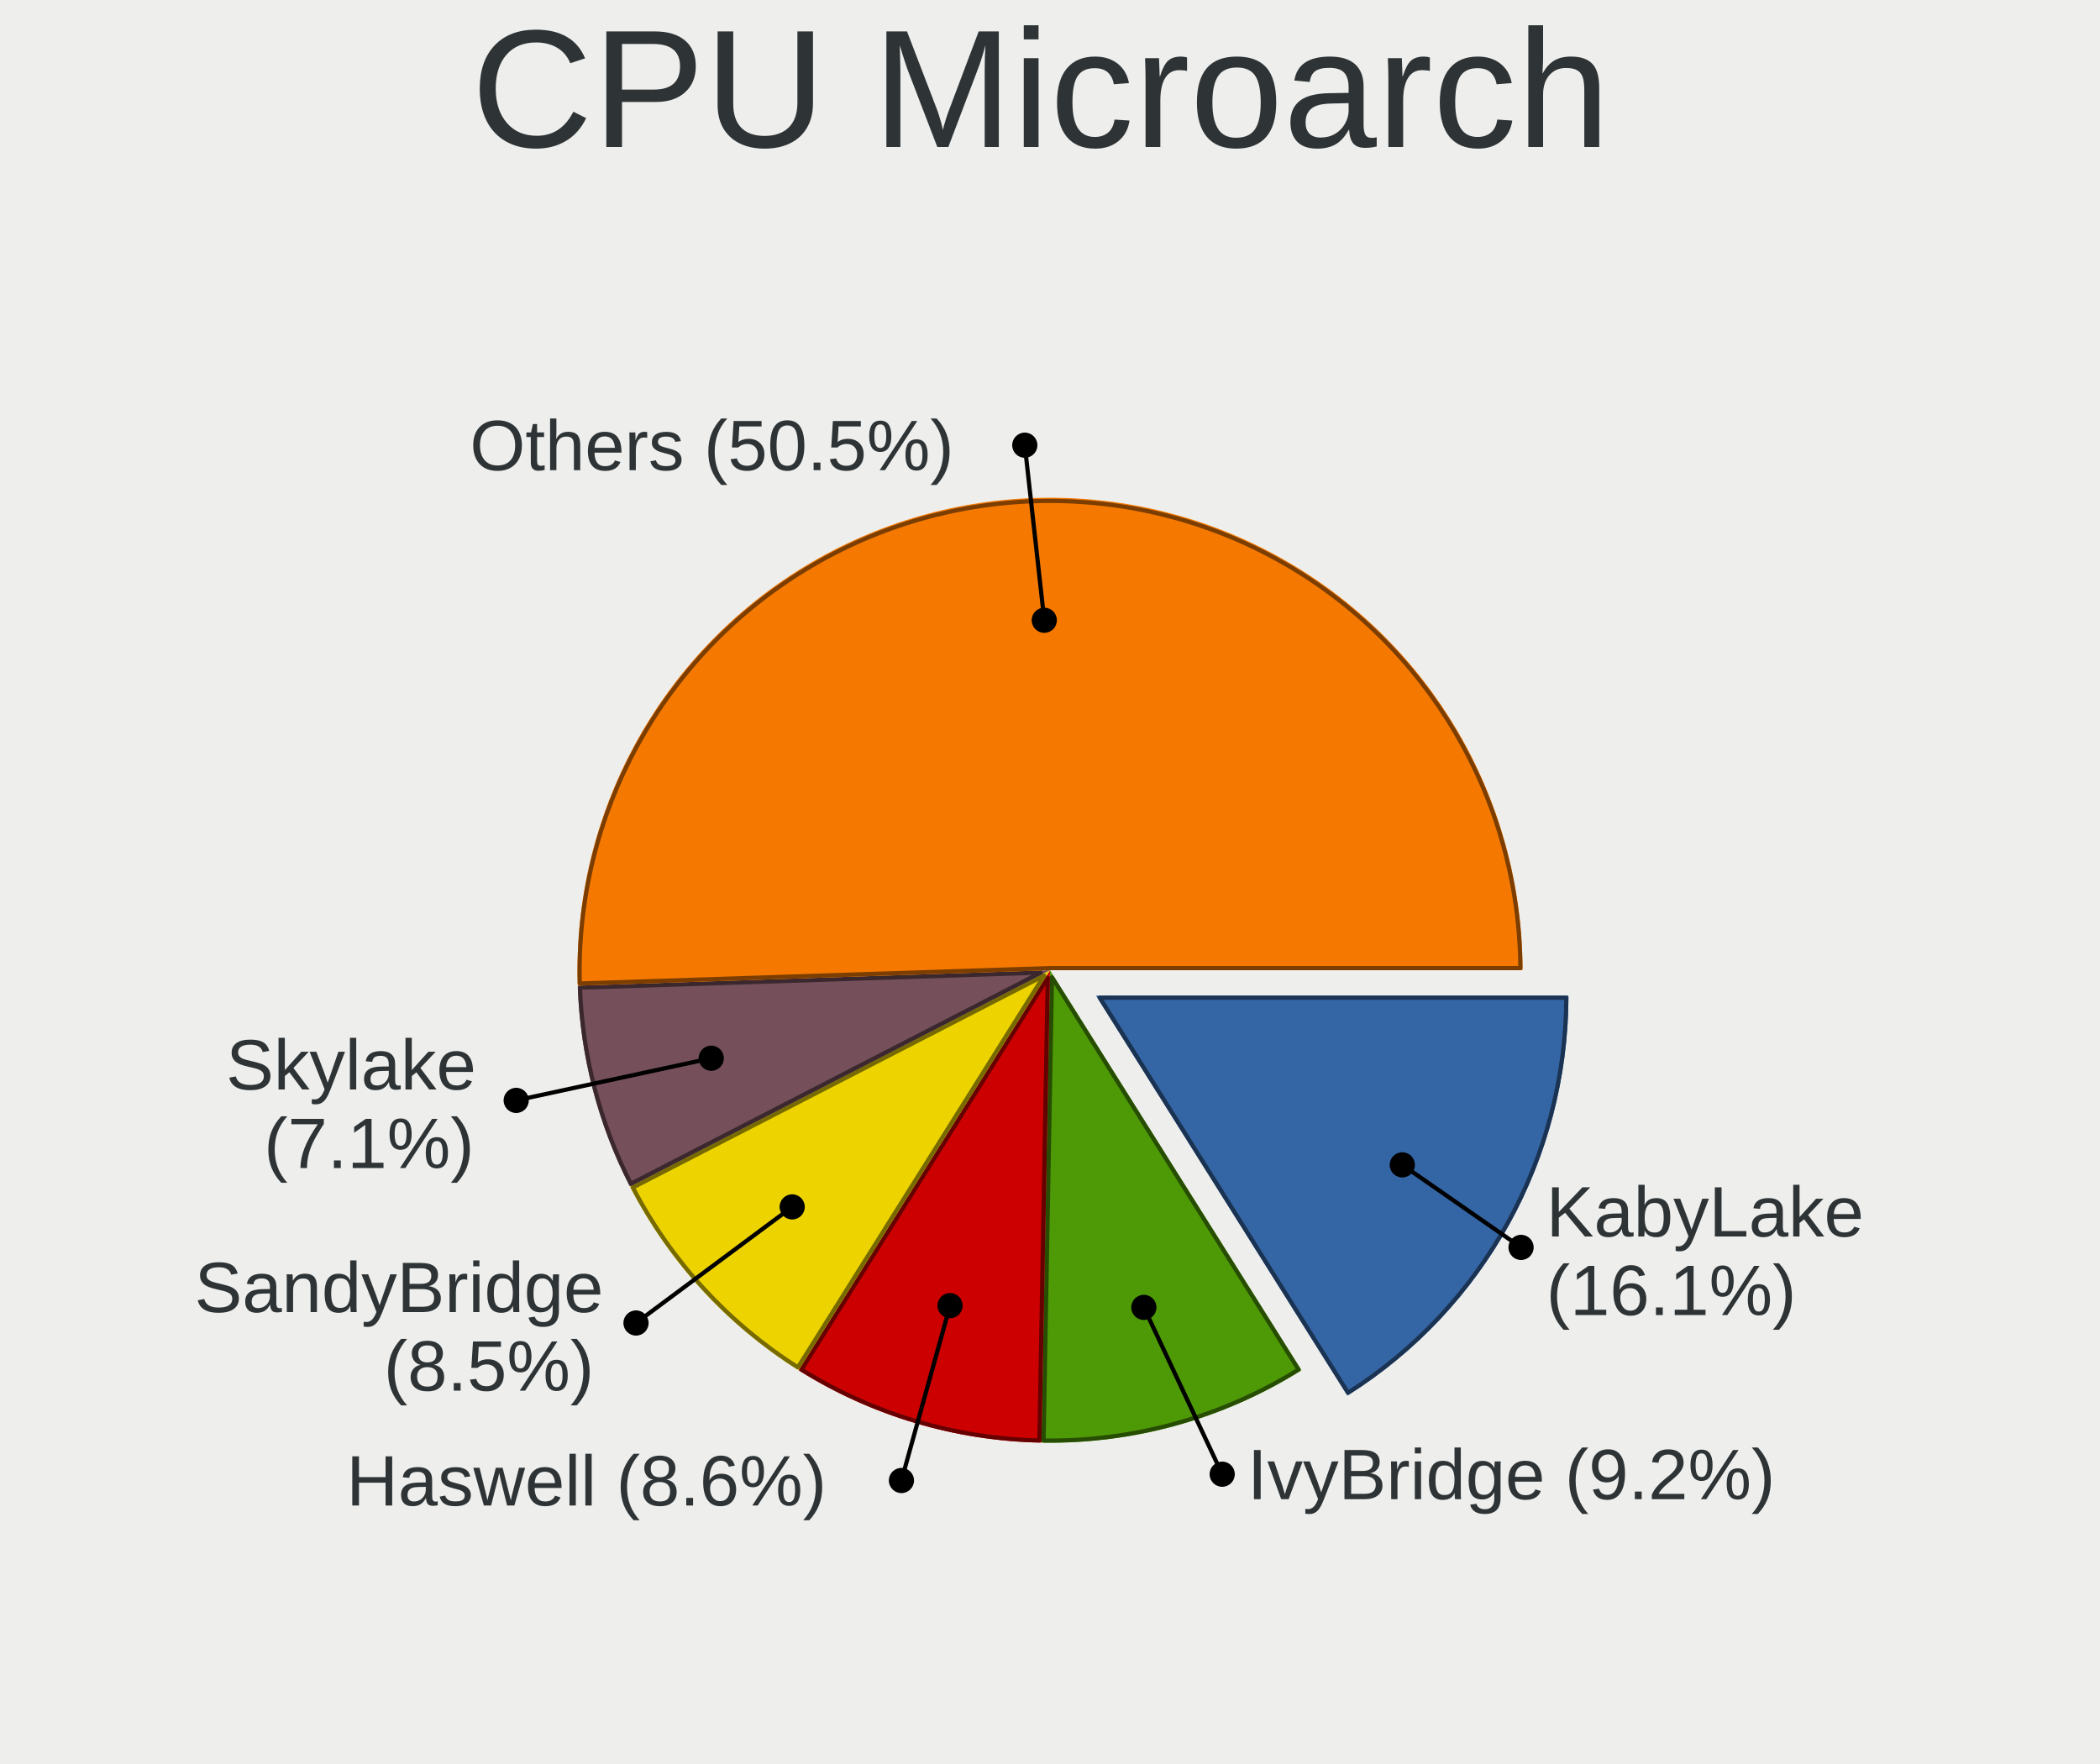
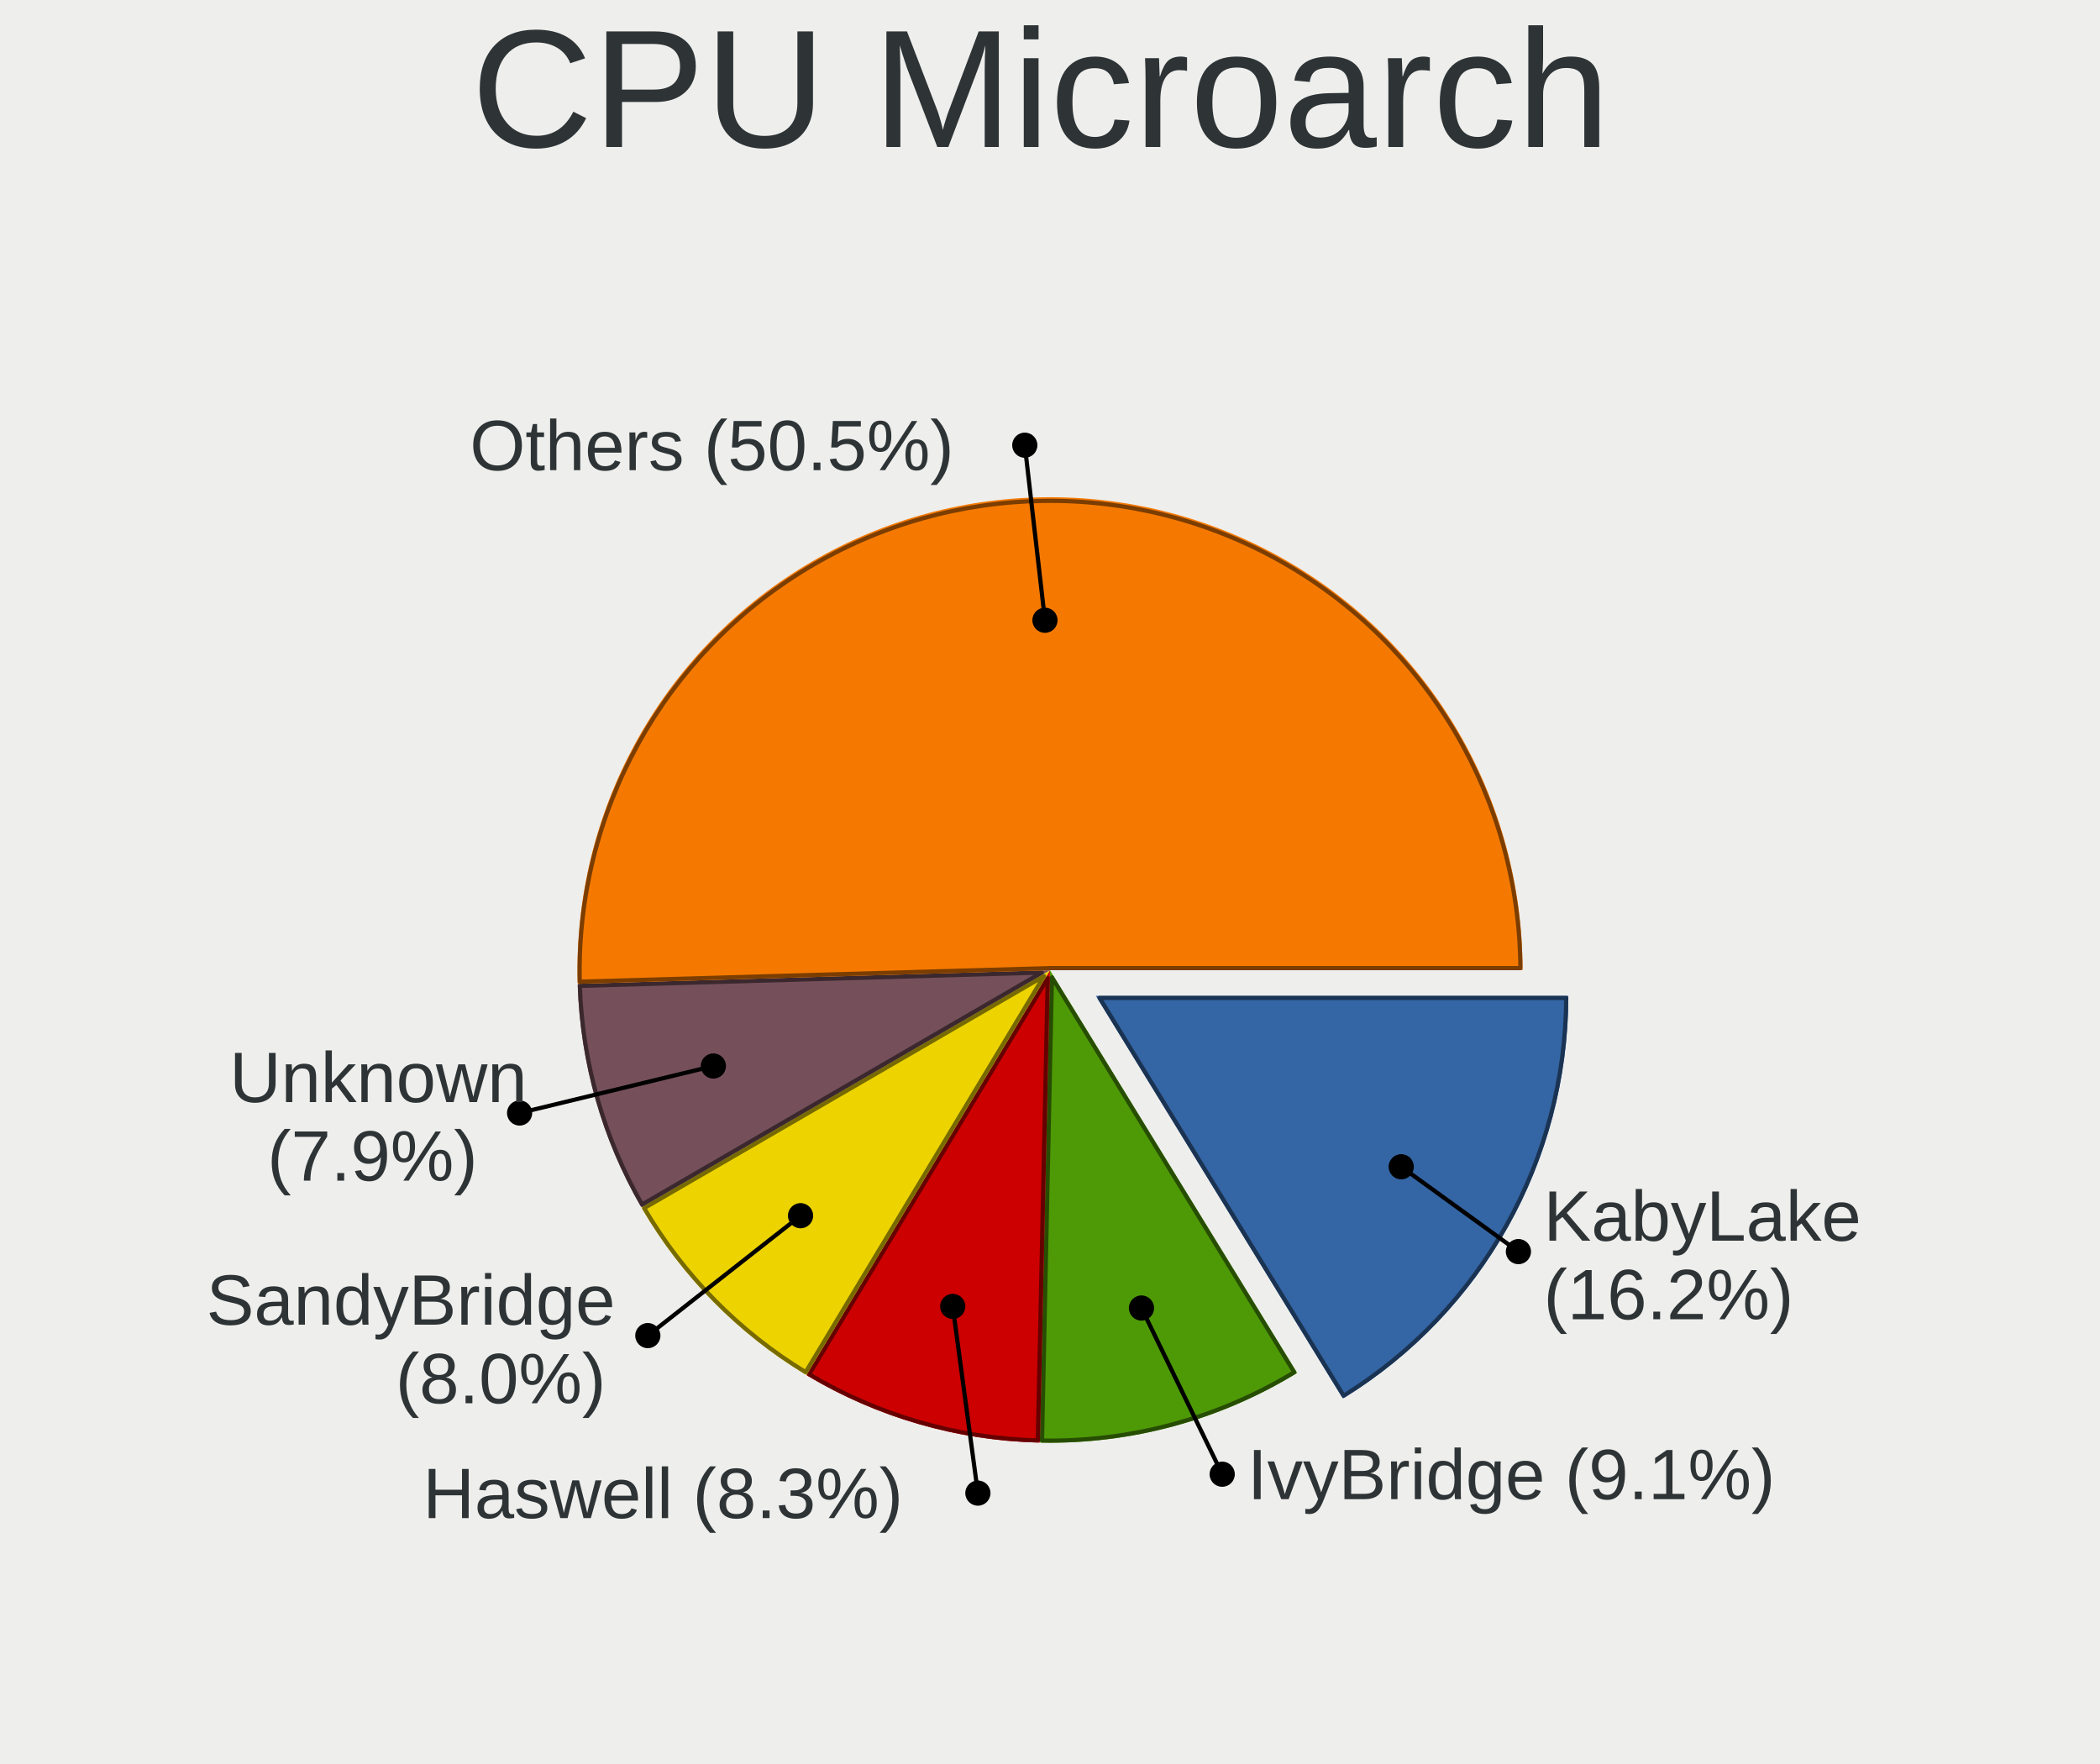
<svg xmlns="http://www.w3.org/2000/svg" width="500" height="420" version="1.0" id="ezcGraph">
  <defs />
  <g id="ezcGraphChart" color-rendering="optimizeQuality" shape-rendering="geometricPrecision" text-rendering="optimizeLegibility">
    <path d=" M 0,420 L 0,0 L 500,0 L 500,420 L 0,420 z " style="fill: #eeeeec; fill-opacity: 1.00; stroke: none;" id="ezcGraphPolygon_1" />
    <path d=" M 0,42 L 0,0 L 500,0 L 500,42 L 0,42 z " style="fill: #000000; fill-opacity: 0.00; stroke: none;" id="ezcGraphPolygon_2" />
-     <path d="M 260.94,237.05 L 373.44,237.05 A 112.50,112.50 0 0,1 320.81,332.29 z" style="fill: #3465a4; fill-opacity: 1.00; stroke: none; cursor: pointer;" id="ezcGraphCircleSector_4" />
-     <path d="M 261.85,237.55 L 372.94,237.55 A 112.00,112.00 0 0,1 320.96,331.61 z" style="fill: none; stroke: #1a3352; stroke-width: 1; stroke-opacity: 1.00; stroke-linecap: round; stroke-linejoin: round;" id="ezcGraphCircleSector_5" />
-     <path d="M 250.00,231.00 L 309.87,326.25 A 112.50,112.50 0 0,1 247.96,343.48 z" style="fill: #4e9a06; fill-opacity: 1.00; stroke: none; cursor: pointer;" id="ezcGraphCircleSector_6" />
-     <path d="M 250.47,232.69 L 309.18,326.09 A 112.00,112.00 0 0,1 248.47,342.99 z" style="fill: none; stroke: #274d03; stroke-width: 1; stroke-opacity: 1.00; stroke-linecap: round; stroke-linejoin: round;" id="ezcGraphCircleSector_7" />
-     <path d="M 250.00,231.00 L 247.96,343.48 A 112.50,112.50 0 0,1 190.13,326.25 z" style="fill: #cc0000; fill-opacity: 1.00; stroke: none; cursor: pointer;" id="ezcGraphCircleSector_8" />
-     <path d="M 249.47,232.79 L 247.47,342.97 A 112.00,112.00 0 0,1 190.82,326.09 z" style="fill: none; stroke: #660000; stroke-width: 1; stroke-opacity: 1.00; stroke-linecap: round; stroke-linejoin: round;" id="ezcGraphCircleSector_9" />
-     <path d="M 250.00,231.00 L 190.13,326.25 A 112.50,112.50 0 0,1 149.99,282.53 z" style="fill: #edd400; fill-opacity: 1.00; stroke: none; cursor: pointer;" id="ezcGraphCircleSector_10" />
-     <path d="M 248.60,232.28 L 189.98,325.56 A 112.00,112.00 0 0,1 150.67,282.74 z" style="fill: none; stroke: #776a00; stroke-width: 1; stroke-opacity: 1.00; stroke-linecap: round; stroke-linejoin: round;" id="ezcGraphCircleSector_11" />
-     <path d="M 250.00,231.00 L 149.99,282.53 A 112.50,112.50 0 0,1 137.56,234.68 z" style="fill: #75505b; fill-opacity: 1.00; stroke: none; cursor: pointer;" id="ezcGraphCircleSector_12" />
-     <path d="M 247.80,231.57 L 150.21,281.85 A 112.00,112.00 0 0,1 138.08,235.16 z" style="fill: none; stroke: #3b282e; stroke-width: 1; stroke-opacity: 1.00; stroke-linecap: round; stroke-linejoin: round;" id="ezcGraphCircleSector_13" />
-     <path d="M 250.00,231.00 L 137.56,234.68 A 112.50,112.50 0 1,1 362.50,231.00 z" style="fill: #f57900; fill-opacity: 1.00; stroke: none;" id="ezcGraphCircleSector_14" />
-     <path d="M 249.99,230.50 L 138.04,234.16 A 112.00,112.00 0 1,1 362.00,230.50 z" style="fill: none; stroke: #7b3d00; stroke-width: 1; stroke-opacity: 1.00; stroke-linecap: round; stroke-linejoin: round;" id="ezcGraphCircleSector_15" />
-     <path d=" M 248.638,147.678 L 244,106" style="fill: none; stroke: #000000; stroke-width: 1; stroke-opacity: 1.00; stroke-linecap: round; stroke-linejoin: round;" id="ezcGraphLine_16" />
-     <ellipse cx="248.638" cy="147.678" rx="3" ry="3" style="fill: #000000; fill-opacity: 1.00; stroke: none;" id="ezcGraphCircle_17" />
+     <path d="M 260.91,237.10 L 373.41,237.10 A 112.50,112.50 0 0,1 319.74,332.99 z" style="fill: #3465a4; fill-opacity: 1.00; stroke: none; cursor: pointer;" id="ezcGraphCircleSector_4" />
+     <path d="M 261.80,237.60 L 372.91,237.60 A 112.00,112.00 0 0,1 319.91,332.31 z" style="fill: none; stroke: #1a3352; stroke-width: 1; stroke-opacity: 1.00; stroke-linecap: round; stroke-linejoin: round;" id="ezcGraphCircleSector_5" />
+     <path d="M 250.00,231.00 L 308.84,326.89 A 112.50,112.50 0 0,1 247.59,343.47 z" style="fill: #4e9a06; fill-opacity: 1.00; stroke: none; cursor: pointer;" id="ezcGraphCircleSector_6" />
+     <path d="M 250.46,232.71 L 308.15,326.72 A 112.00,112.00 0 0,1 248.10,342.99 z" style="fill: none; stroke: #274d03; stroke-width: 1; stroke-opacity: 1.00; stroke-linecap: round; stroke-linejoin: round;" id="ezcGraphCircleSector_7" />
+     <path d="M 250.00,231.00 L 247.59,343.47 A 112.50,112.50 0 0,1 191.99,327.39 z" style="fill: #cc0000; fill-opacity: 1.00; stroke: none; cursor: pointer;" id="ezcGraphCircleSector_8" />
+     <path d="M 249.46,232.87 L 247.10,342.96 A 112.00,112.00 0 0,1 192.67,327.22 z" style="fill: none; stroke: #660000; stroke-width: 1; stroke-opacity: 1.00; stroke-linecap: round; stroke-linejoin: round;" id="ezcGraphCircleSector_9" />
+     <path d="M 250.00,231.00 L 191.99,327.39 A 112.50,112.50 0 0,1 152.70,287.46 z" style="fill: #edd400; fill-opacity: 1.00; stroke: none; cursor: pointer;" id="ezcGraphCircleSector_10" />
+     <path d="M 248.57,232.41 L 191.82,326.70 A 112.00,112.00 0 0,1 153.38,287.65 z" style="fill: none; stroke: #776a00; stroke-width: 1; stroke-opacity: 1.00; stroke-linecap: round; stroke-linejoin: round;" id="ezcGraphCircleSector_11" />
+     <path d="M 250.00,231.00 L 152.70,287.46 A 112.50,112.50 0 0,1 137.55,234.24 z" style="fill: #75505b; fill-opacity: 1.00; stroke: none; cursor: pointer;" id="ezcGraphCircleSector_12" />
+     <path d="M 248.04,231.56 L 152.88,286.78 A 112.00,112.00 0 0,1 138.06,234.73 z" style="fill: none; stroke: #3b282e; stroke-width: 1; stroke-opacity: 1.00; stroke-linecap: round; stroke-linejoin: round;" id="ezcGraphCircleSector_13" />
+     <path d="M 250.00,231.00 L 137.55,234.24 A 112.50,112.50 0 1,1 362.50,231.00 z" style="fill: #f57900; fill-opacity: 1.00; stroke: none;" id="ezcGraphCircleSector_14" />
+     <path d="M 249.99,230.50 L 138.03,233.73 A 112.00,112.00 0 1,1 362.00,230.50 z" style="fill: none; stroke: #7b3d00; stroke-width: 1; stroke-opacity: 1.00; stroke-linecap: round; stroke-linejoin: round;" id="ezcGraphCircleSector_15" />
+     <path d=" M 248.799,147.675 L 244,106" style="fill: none; stroke: #000000; stroke-width: 1; stroke-opacity: 1.00; stroke-linecap: round; stroke-linejoin: round;" id="ezcGraphLine_16" />
+     <ellipse cx="248.799" cy="147.675" rx="3" ry="3" style="fill: #000000; fill-opacity: 1.00; stroke: none;" id="ezcGraphCircle_17" />
    <ellipse cx="244" cy="106" rx="3" ry="3" style="fill: #000000; fill-opacity: 1.00; stroke: none;" id="ezcGraphCircle_18" />
-     <path d=" M 169.345,251.959 L 122.905,262" style="fill: none; stroke: #000000; stroke-width: 1; stroke-opacity: 1.00; stroke-linecap: round; stroke-linejoin: round;" id="ezcGraphLine_20" />
-     <ellipse cx="169.345" cy="251.959" rx="3" ry="3" style="fill: #000000; fill-opacity: 1.00; stroke: none;" id="ezcGraphCircle_21" />
-     <ellipse cx="122.905" cy="262" rx="3" ry="3" style="fill: #000000; fill-opacity: 1.00; stroke: none;" id="ezcGraphCircle_22" />
-     <path d=" M 188.614,287.358 L 151.431,315" style="fill: none; stroke: #000000; stroke-width: 1; stroke-opacity: 1.00; stroke-linecap: round; stroke-linejoin: round;" id="ezcGraphLine_24" />
-     <ellipse cx="188.614" cy="287.358" rx="3" ry="3" style="fill: #000000; fill-opacity: 1.00; stroke: none;" id="ezcGraphCircle_25" />
-     <ellipse cx="151.431" cy="315" rx="3" ry="3" style="fill: #000000; fill-opacity: 1.00; stroke: none;" id="ezcGraphCircle_26" />
-     <path d=" M 226.199,310.862 L 214.627,352.5" style="fill: none; stroke: #000000; stroke-width: 1; stroke-opacity: 1.00; stroke-linecap: round; stroke-linejoin: round;" id="ezcGraphLine_28" />
-     <ellipse cx="226.199" cy="310.862" rx="3" ry="3" style="fill: #000000; fill-opacity: 1.00; stroke: none;" id="ezcGraphCircle_29" />
-     <ellipse cx="214.627" cy="352.5" rx="3" ry="3" style="fill: #000000; fill-opacity: 1.00; stroke: none;" id="ezcGraphCircle_30" />
-     <path d=" M 333.879,277.351 L 362.156,297" style="fill: none; stroke: #000000; stroke-width: 1; stroke-opacity: 1.00; stroke-linecap: round; stroke-linejoin: round;" id="ezcGraphLine_32" />
-     <ellipse cx="333.879" cy="277.351" rx="3" ry="3" style="fill: #000000; fill-opacity: 1.00; stroke: none;" id="ezcGraphCircle_33" />
-     <ellipse cx="362.156" cy="297" rx="3" ry="3" style="fill: #000000; fill-opacity: 1.00; stroke: none;" id="ezcGraphCircle_34" />
-     <path d=" M 272.347,311.281 L 291,351" style="fill: none; stroke: #000000; stroke-width: 1; stroke-opacity: 1.00; stroke-linecap: round; stroke-linejoin: round;" id="ezcGraphLine_36" />
-     <ellipse cx="272.347" cy="311.281" rx="3" ry="3" style="fill: #000000; fill-opacity: 1.00; stroke: none;" id="ezcGraphCircle_37" />
+     <path d=" M 169.851,253.814 L 123.713,265" style="fill: none; stroke: #000000; stroke-width: 1; stroke-opacity: 1.00; stroke-linecap: round; stroke-linejoin: round;" id="ezcGraphLine_20" />
+     <ellipse cx="169.851" cy="253.814" rx="3" ry="3" style="fill: #000000; fill-opacity: 1.00; stroke: none;" id="ezcGraphCircle_21" />
+     <ellipse cx="123.713" cy="265" rx="3" ry="3" style="fill: #000000; fill-opacity: 1.00; stroke: none;" id="ezcGraphCircle_22" />
+     <path d=" M 190.606,289.453 L 154.245,318" style="fill: none; stroke: #000000; stroke-width: 1; stroke-opacity: 1.00; stroke-linecap: round; stroke-linejoin: round;" id="ezcGraphLine_24" />
+     <ellipse cx="190.606" cy="289.453" rx="3" ry="3" style="fill: #000000; fill-opacity: 1.00; stroke: none;" id="ezcGraphCircle_25" />
+     <ellipse cx="154.245" cy="318" rx="3" ry="3" style="fill: #000000; fill-opacity: 1.00; stroke: none;" id="ezcGraphCircle_26" />
+     <path d=" M 226.842,311.051 L 232.831,355.5" style="fill: none; stroke: #000000; stroke-width: 1; stroke-opacity: 1.00; stroke-linecap: round; stroke-linejoin: round;" id="ezcGraphLine_28" />
+     <ellipse cx="226.842" cy="311.051" rx="3" ry="3" style="fill: #000000; fill-opacity: 1.00; stroke: none;" id="ezcGraphCircle_29" />
+     <ellipse cx="232.831" cy="355.5" rx="3" ry="3" style="fill: #000000; fill-opacity: 1.00; stroke: none;" id="ezcGraphCircle_30" />
+     <path d=" M 333.627,277.803 L 361.527,298" style="fill: none; stroke: #000000; stroke-width: 1; stroke-opacity: 1.00; stroke-linecap: round; stroke-linejoin: round;" id="ezcGraphLine_32" />
+     <ellipse cx="333.627" cy="277.803" rx="3" ry="3" style="fill: #000000; fill-opacity: 1.00; stroke: none;" id="ezcGraphCircle_33" />
+     <ellipse cx="361.527" cy="298" rx="3" ry="3" style="fill: #000000; fill-opacity: 1.00; stroke: none;" id="ezcGraphCircle_34" />
+     <path d=" M 271.782,311.436 L 291,351" style="fill: none; stroke: #000000; stroke-width: 1; stroke-opacity: 1.00; stroke-linecap: round; stroke-linejoin: round;" id="ezcGraphLine_36" />
+     <ellipse cx="271.782" cy="311.436" rx="3" ry="3" style="fill: #000000; fill-opacity: 1.00; stroke: none;" id="ezcGraphCircle_37" />
    <ellipse cx="291" cy="351" rx="3" ry="3" style="fill: #000000; fill-opacity: 1.00; stroke: none;" id="ezcGraphCircle_38" />
    <g id="ezcGraphTextBox_3">
      <path d=" M 111.7,42 L 111.7,0.5 L 388.8,0.5 L 388.8,42 L 111.7,42 z " style="fill: #ffffff; fill-opacity: 0.00; stroke: none;" id="ezcGraphPolygon_40" />
      <text id="ezcGraphTextBox_3_text" x="112.2" text-length="275.6px" y="35" style="font-size: 40px; font-family: 'Arial'; fill: #2e3436; fill-opacity: 1.00; stroke: none;">CPU Microarch</text>
    </g>
    <g id="ezcGraphTextBox_19">
      <path d=" M 111.36,115.5 L 111.36,97 L 239,97 L 239,115.5 L 111.36,115.5 z " style="fill: #ffffff; fill-opacity: 0.00; stroke: none;" id="ezcGraphPolygon_41" />
      <text id="ezcGraphTextBox_19_text" x="111.86" text-length="126.14px" y="111.95" style="font-size: 17px; font-family: 'Arial'; fill: #2e3436; fill-opacity: 1.00; stroke: none;">Others (50.5%)</text>
    </g>
    <g id="ezcGraphTextBox_23" style=" cursor: pointer;">
-       <path d=" M 53.335,280.05 L 53.335,244.45 L 117.905,244.45 L 117.905,280.05 L 53.335,280.05 z " style="fill: #ffffff; fill-opacity: 0.00; stroke: none;" id="ezcGraphPolygon_42" />
-       <text id="ezcGraphTextBox_23_text" x="53.835" text-length="63.07px" y="259.4" style="font-size: 17px; font-family: 'Arial'; fill: #2e3436; fill-opacity: 1.00; stroke: none;">Skylake</text>
-       <text id="ezcGraphTextBox_23_text" x="62.845" text-length="54.06px" y="278.1" style="font-size: 17px; font-family: 'Arial'; fill: #2e3436; fill-opacity: 1.00; stroke: none;">(7.1%)</text>
+       <path d=" M 54.143,283.05 L 54.143,247.45 L 118.713,247.45 L 118.713,283.05 L 54.143,283.05 z " style="fill: #ffffff; fill-opacity: 0.00; stroke: none;" id="ezcGraphPolygon_42" />
+       <text id="ezcGraphTextBox_23_text" x="54.643" text-length="63.07px" y="262.4" style="font-size: 17px; font-family: 'Arial'; fill: #2e3436; fill-opacity: 1.00; stroke: none;">Unknown</text>
+       <text id="ezcGraphTextBox_23_text" x="63.653" text-length="54.06px" y="281.1" style="font-size: 17px; font-family: 'Arial'; fill: #2e3436; fill-opacity: 1.00; stroke: none;">(7.9%)</text>
    </g>
    <g id="ezcGraphTextBox_27" style=" cursor: pointer;">
-       <path d=" M 45.821,333.05 L 45.821,297.45 L 146.431,297.45 L 146.431,333.05 L 45.821,333.05 z " style="fill: #ffffff; fill-opacity: 0.00; stroke: none;" id="ezcGraphPolygon_43" />
-       <text id="ezcGraphTextBox_27_text" x="46.321" text-length="99.11px" y="312.4" style="font-size: 17px; font-family: 'Arial'; fill: #2e3436; fill-opacity: 1.00; stroke: none;">SandyBridge</text>
-       <text id="ezcGraphTextBox_27_text" x="91.371" text-length="54.06px" y="331.1" style="font-size: 17px; font-family: 'Arial'; fill: #2e3436; fill-opacity: 1.00; stroke: none;">(8.5%)</text>
+       <path d=" M 48.635,336.05 L 48.635,300.45 L 149.245,300.45 L 149.245,336.05 L 48.635,336.05 z " style="fill: #ffffff; fill-opacity: 0.00; stroke: none;" id="ezcGraphPolygon_43" />
+       <text id="ezcGraphTextBox_27_text" x="49.135" text-length="99.11px" y="315.4" style="font-size: 17px; font-family: 'Arial'; fill: #2e3436; fill-opacity: 1.00; stroke: none;">SandyBridge</text>
+       <text id="ezcGraphTextBox_27_text" x="94.185" text-length="54.06px" y="334.1" style="font-size: 17px; font-family: 'Arial'; fill: #2e3436; fill-opacity: 1.00; stroke: none;">(8.0%)</text>
    </g>
    <g id="ezcGraphTextBox_31" style=" cursor: pointer;">
-       <path d=" M 81.987,362 L 81.987,343.5 L 209.627,343.5 L 209.627,362 L 81.987,362 z " style="fill: #ffffff; fill-opacity: 0.00; stroke: none;" id="ezcGraphPolygon_44" />
-       <text id="ezcGraphTextBox_31_text" x="82.487" text-length="126.14px" y="358.45" style="font-size: 17px; font-family: 'Arial'; fill: #2e3436; fill-opacity: 1.00; stroke: none;">Haswell (8.6%)</text>
+       <path d=" M 100.191,365 L 100.191,346.5 L 227.831,346.5 L 227.831,365 L 100.191,365 z " style="fill: #ffffff; fill-opacity: 0.00; stroke: none;" id="ezcGraphPolygon_44" />
+       <text id="ezcGraphTextBox_31_text" x="100.691" text-length="126.14px" y="361.45" style="font-size: 17px; font-family: 'Arial'; fill: #2e3436; fill-opacity: 1.00; stroke: none;">Haswell (8.3%)</text>
    </g>
    <g id="ezcGraphTextBox_35" style=" cursor: pointer;">
-       <path d=" M 367.656,315.05 L 367.656,279.45 L 441.236,279.45 L 441.236,315.05 L 367.656,315.05 z " style="fill: #ffffff; fill-opacity: 0.00; stroke: none;" id="ezcGraphPolygon_45" />
-       <text id="ezcGraphTextBox_35_text" x="368.156" text-length="72.08px" y="294.4" style="font-size: 17px; font-family: 'Arial'; fill: #2e3436; fill-opacity: 1.00; stroke: none;">KabyLake</text>
-       <text id="ezcGraphTextBox_35_text" x="368.156" text-length="63.07px" y="313.1" style="font-size: 17px; font-family: 'Arial'; fill: #2e3436; fill-opacity: 1.00; stroke: none;">(16.1%)</text>
+       <path d=" M 367.027,316.05 L 367.027,280.45 L 440.607,280.45 L 440.607,316.05 L 367.027,316.05 z " style="fill: #ffffff; fill-opacity: 0.00; stroke: none;" id="ezcGraphPolygon_45" />
+       <text id="ezcGraphTextBox_35_text" x="367.527" text-length="72.08px" y="295.4" style="font-size: 17px; font-family: 'Arial'; fill: #2e3436; fill-opacity: 1.00; stroke: none;">KabyLake</text>
+       <text id="ezcGraphTextBox_35_text" x="367.527" text-length="63.07px" y="314.1" style="font-size: 17px; font-family: 'Arial'; fill: #2e3436; fill-opacity: 1.00; stroke: none;">(16.2%)</text>
    </g>
    <g id="ezcGraphTextBox_39" style=" cursor: pointer;">
      <path d=" M 296.5,360.5 L 296.5,342 L 442.16,342 L 442.16,360.5 L 296.5,360.5 z " style="fill: #ffffff; fill-opacity: 0.00; stroke: none;" id="ezcGraphPolygon_46" />
-       <text id="ezcGraphTextBox_39_text" x="297" text-length="144.16px" y="356.95" style="font-size: 17px; font-family: 'Arial'; fill: #2e3436; fill-opacity: 1.00; stroke: none;">IvyBridge (9.2%)</text>
+       <text id="ezcGraphTextBox_39_text" x="297" text-length="144.16px" y="356.95" style="font-size: 17px; font-family: 'Arial'; fill: #2e3436; fill-opacity: 1.00; stroke: none;">IvyBridge (9.1%)</text>
    </g>
  </g>
</svg>
